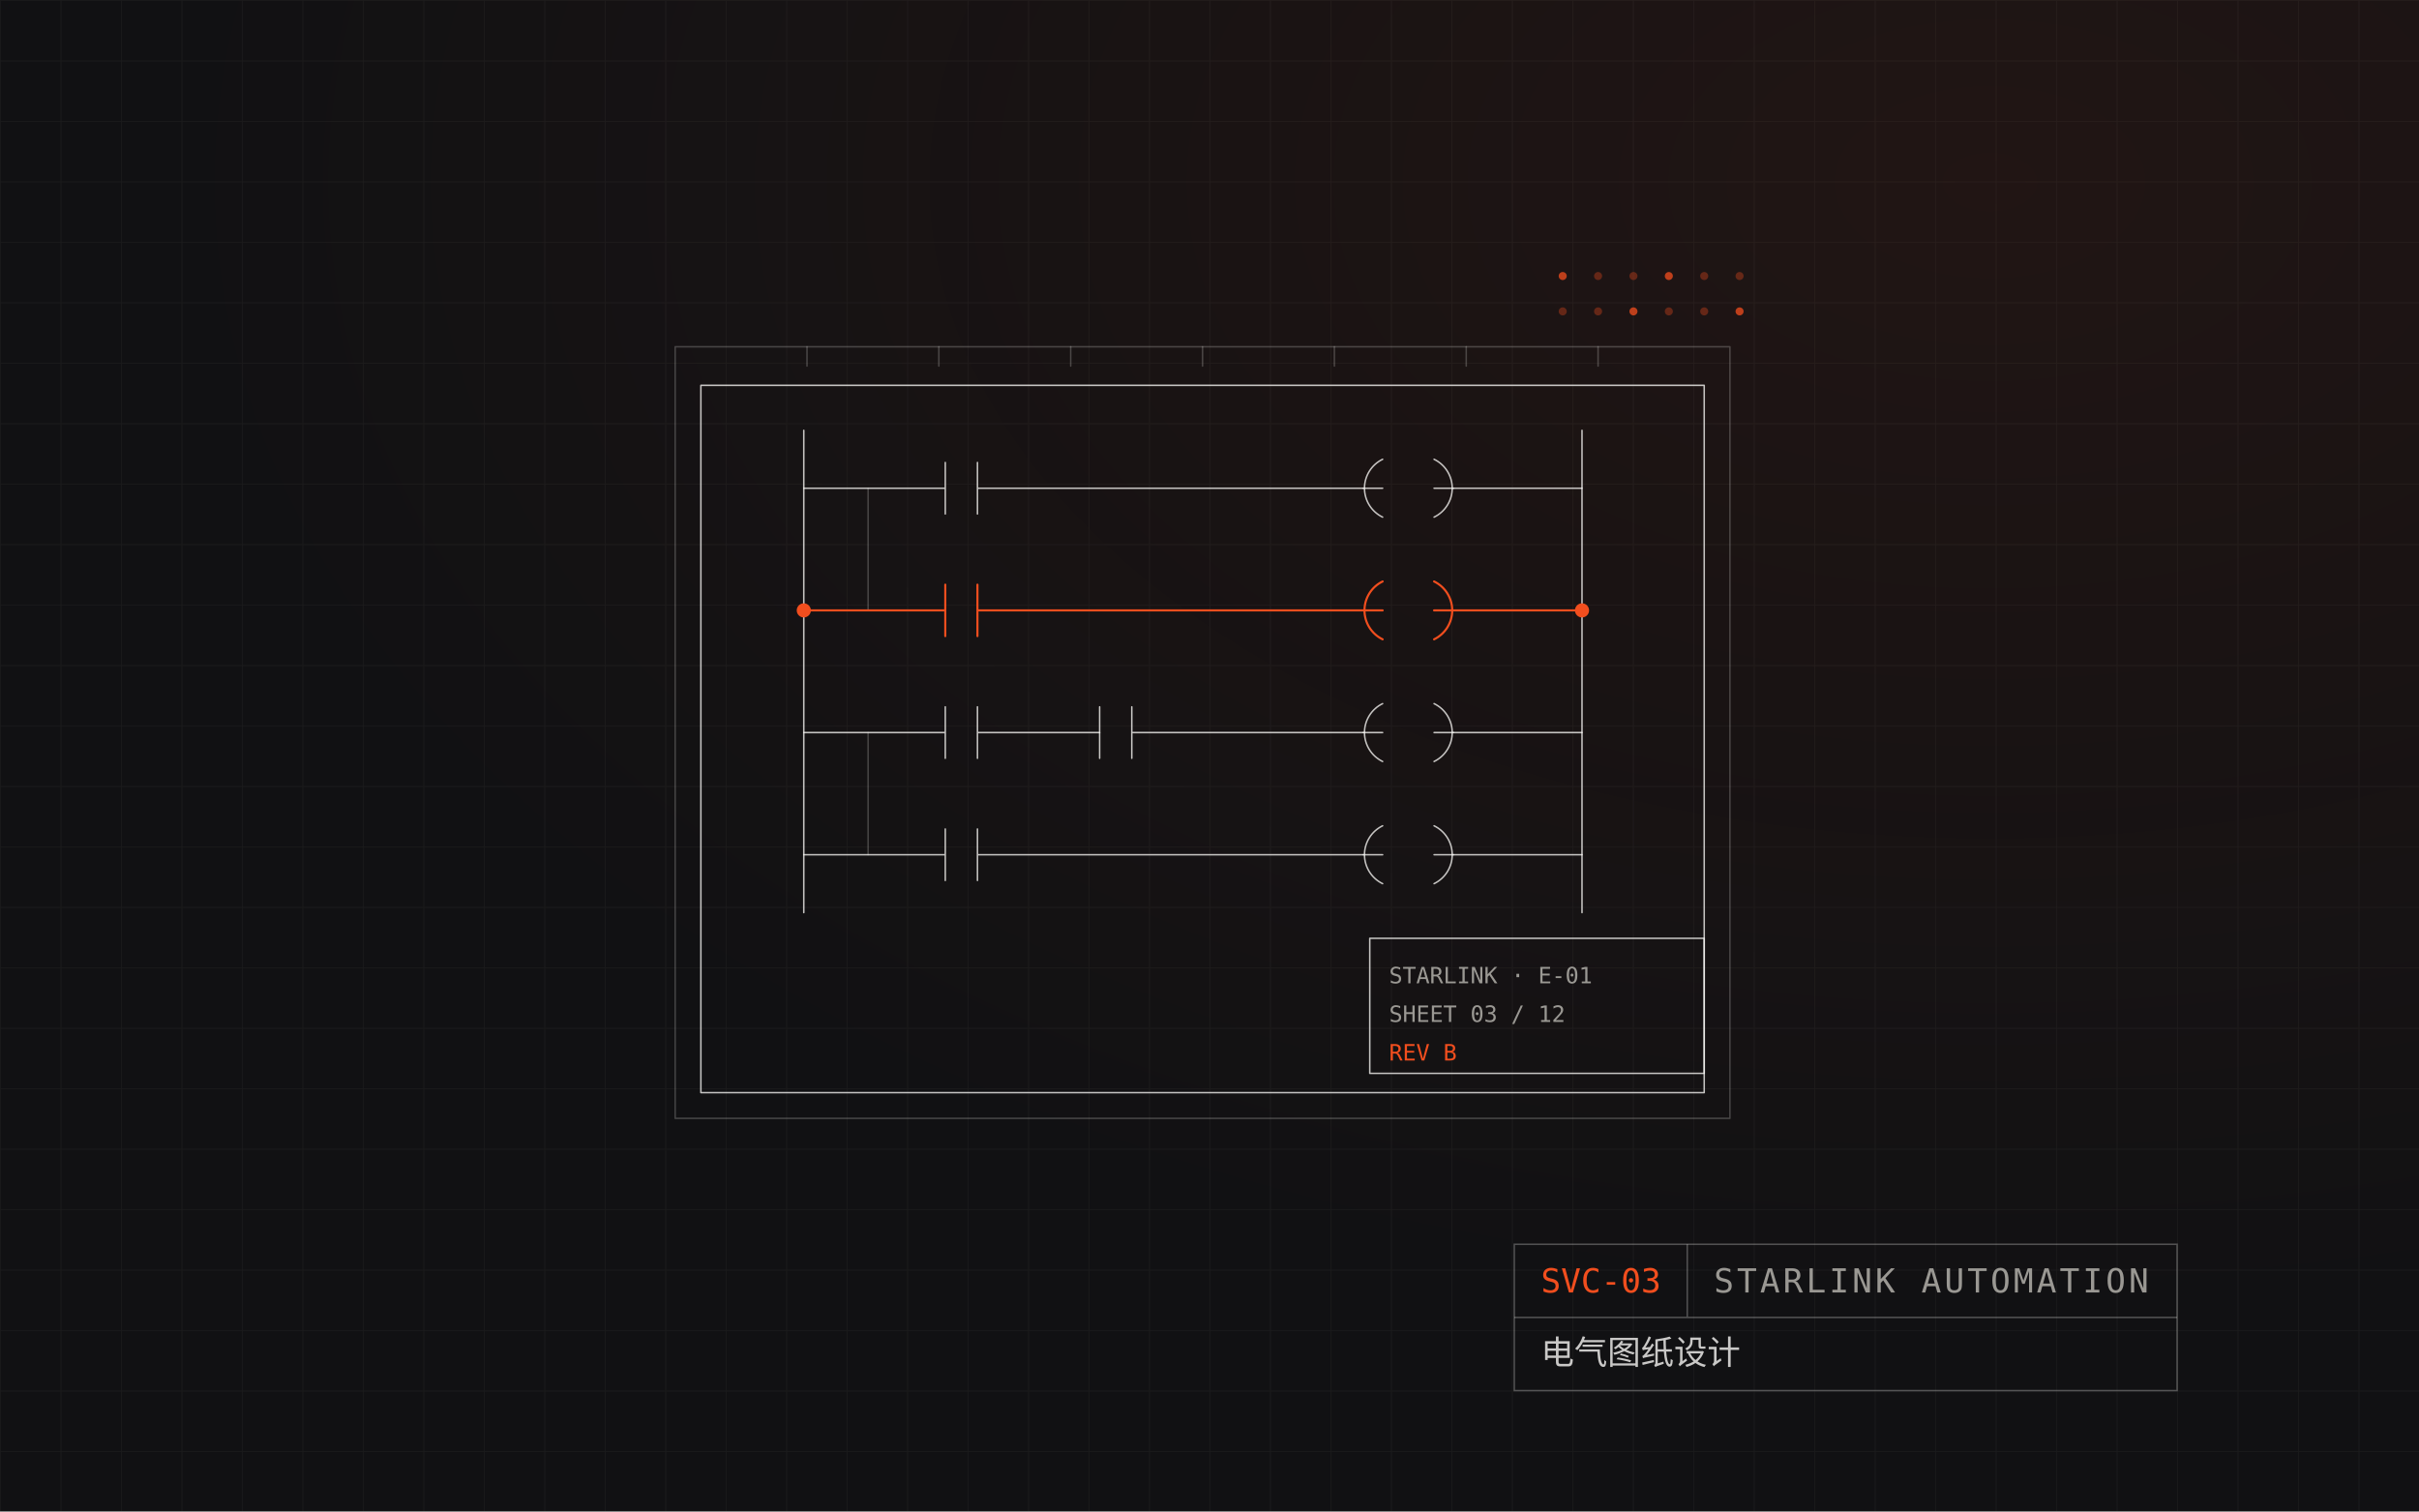
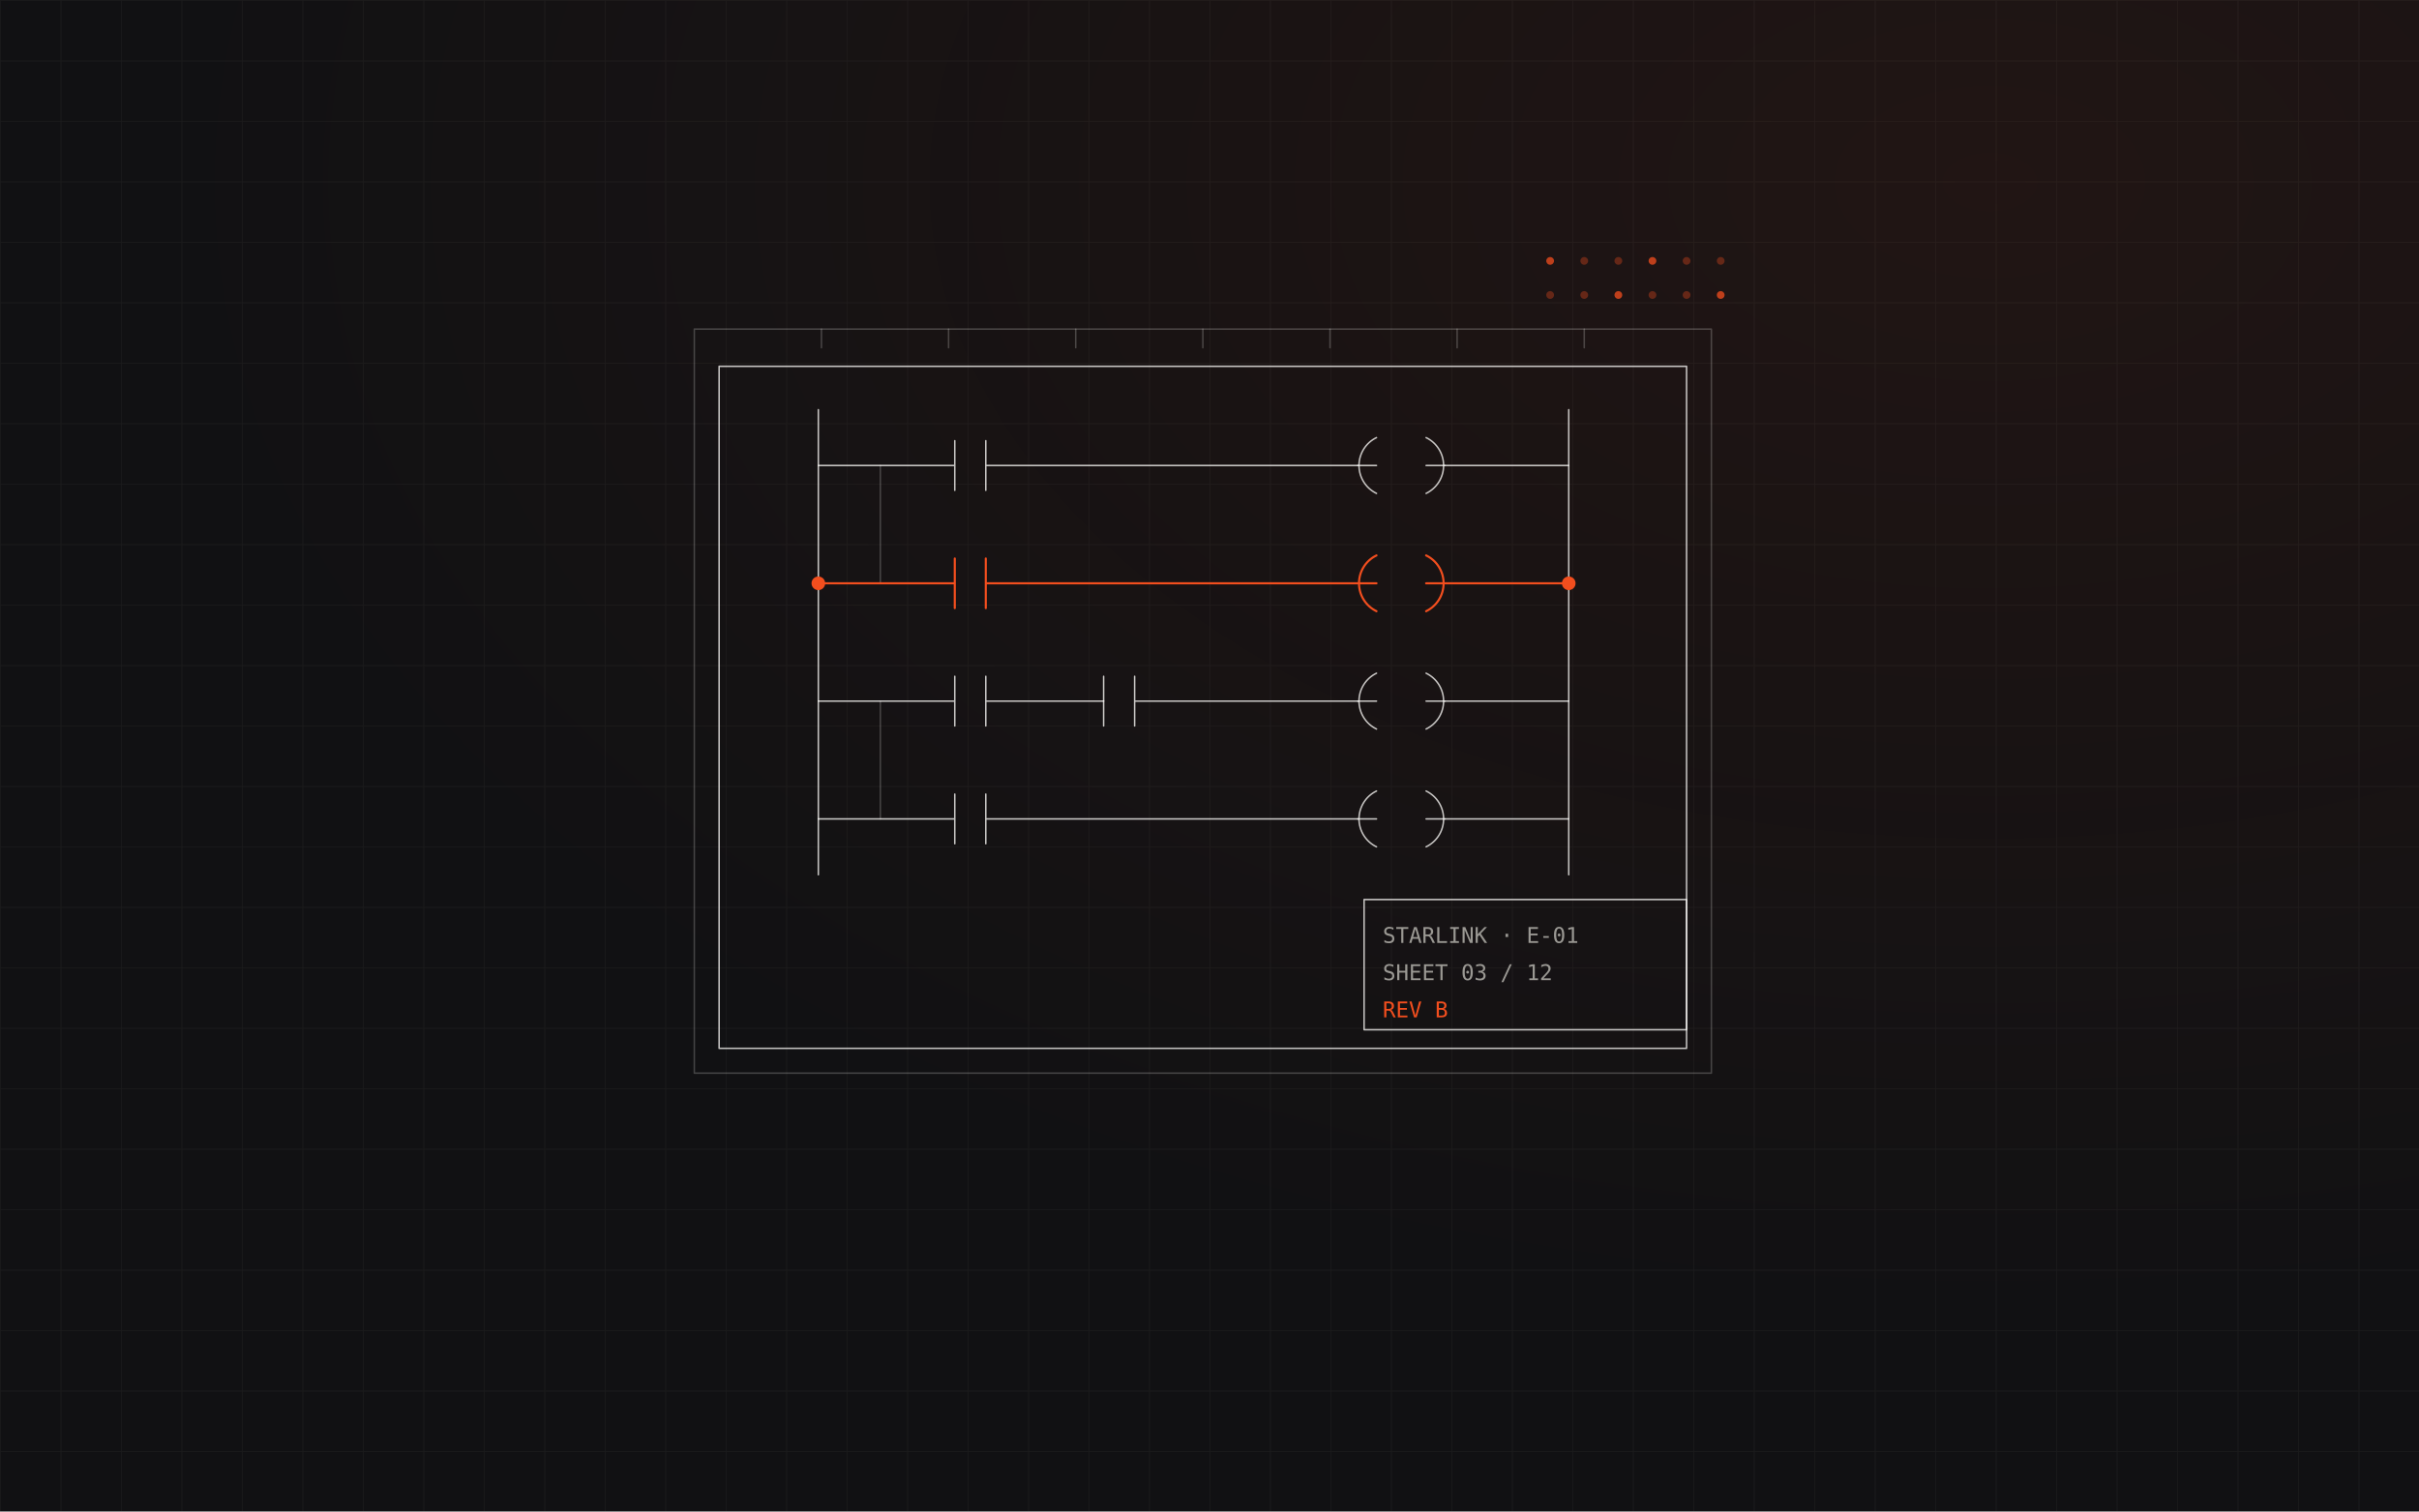
<svg xmlns="http://www.w3.org/2000/svg" width="1600" height="1000" viewBox="0 0 1600 1000" role="img" aria-label="电气图纸设计">
  <defs>
    <pattern id="g" width="40" height="40" patternUnits="userSpaceOnUse">
      <path d="M40 0H0V40" fill="none" stroke="rgba(247,246,243,0.045)" stroke-width="1" />
    </pattern>
    <radialGradient id="glow" cx="0.82" cy="0.12" r="0.75">
      <stop offset="0" stop-color="#f24e1e" stop-opacity="0.07" />
      <stop offset="1" stop-color="#f24e1e" stop-opacity="0" />
    </radialGradient>
  </defs>
  <rect width="1600" height="1000" fill="#111113" />
  <rect width="1600" height="1000" fill="url(#g)" />
  <rect width="1600" height="1000" fill="url(#glow)" />
-   <g transform="translate(370.0 165.6) scale(2.127)">
+   <g transform="translate(385.4 156.2) scale(2.051)">
    <g fill="none" stroke-linecap="round" stroke-linejoin="round">
      <g stroke="#f7f6f3" stroke-opacity="0.22" stroke-width="1">
        <path d="M36 30 L364 30 L364 270 L36 270 Z" vector-effect="non-scaling-stroke" />
        <path d="M77 30 L77 36" vector-effect="non-scaling-stroke" />
        <path d="M118 30 L118 36" vector-effect="non-scaling-stroke" />
        <path d="M159 30 L159 36" vector-effect="non-scaling-stroke" />
        <path d="M200 30 L200 36" vector-effect="non-scaling-stroke" />
        <path d="M241 30 L241 36" vector-effect="non-scaling-stroke" />
        <path d="M282 30 L282 36" vector-effect="non-scaling-stroke" />
        <path d="M323 30 L323 36" vector-effect="non-scaling-stroke" />
        <path d="M96 74 V112 M96 150 V188" vector-effect="non-scaling-stroke" />
      </g>
      <g stroke="#f7f6f3" stroke-opacity="0.78" stroke-width="1">
        <path d="M44 42 L356 42 L356 262 L44 262 Z" vector-effect="non-scaling-stroke" />
        <path d="M76 56 L76 206" vector-effect="non-scaling-stroke" />
        <path d="M318 56 L318 206" vector-effect="non-scaling-stroke" />
        <path d="M252 214 L356 214 L356 256 L252 256 Z" vector-effect="non-scaling-stroke" />
        <path d="M76 74 H120 M120 66 V82 M130 66 V82 M130 74 H250" vector-effect="non-scaling-stroke" />
        <path d="M256 65 A10 10 0 0 0 256 83 M272 65 A10 10 0 0 1 272 83 M278 74 H318" vector-effect="non-scaling-stroke" />
        <path d="M250 74 H256 M272 74 H278" vector-effect="non-scaling-stroke" />
        <path d="M76 150 H120 M120 142 V158 M130 142 V158 M130 150 H168" vector-effect="non-scaling-stroke" />
        <path d="M168 142 V158 M178 142 V158 M178 150 H250" vector-effect="non-scaling-stroke" />
        <path d="M256 141 A10 10 0 0 0 256 159 M272 141 A10 10 0 0 1 272 159 M278 150 H318" vector-effect="non-scaling-stroke" />
        <path d="M250 150 H256 M272 150 H278" vector-effect="non-scaling-stroke" />
        <path d="M76 188 H120 M120 180 V196 M130 180 V196 M130 188 H250" vector-effect="non-scaling-stroke" />
        <path d="M256 179 A10 10 0 0 0 256 197 M272 179 A10 10 0 0 1 272 197 M278 188 H318" vector-effect="non-scaling-stroke" />
        <path d="M250 188 H256 M272 188 H278" vector-effect="non-scaling-stroke" />
      </g>
      <g stroke="#f24e1e" stroke-opacity="1" stroke-width="1.4">
        <path d="M76 112 H120 M120 104 V120 M130 104 V120 M130 112 H250" vector-effect="non-scaling-stroke" />
        <path d="M256 103 A10 10 0 0 0 256 121 M272 103 A10 10 0 0 1 272 121 M278 112 H318 M250 112 H256 M272 112 H278" vector-effect="non-scaling-stroke" />
      </g>
    </g>
    <circle cx="312" cy="8" r="1.25" fill="#f24e1e" fill-opacity="0.75" />
    <circle cx="323" cy="8" r="1.25" fill="#f24e1e" fill-opacity="0.34" />
    <circle cx="334" cy="8" r="1.25" fill="#f24e1e" fill-opacity="0.34" />
    <circle cx="345" cy="8" r="1.25" fill="#f24e1e" fill-opacity="0.75" />
    <circle cx="356" cy="8" r="1.25" fill="#f24e1e" fill-opacity="0.34" />
    <circle cx="367" cy="8" r="1.25" fill="#f24e1e" fill-opacity="0.34" />
    <circle cx="312" cy="19" r="1.25" fill="#f24e1e" fill-opacity="0.34" />
    <circle cx="323" cy="19" r="1.25" fill="#f24e1e" fill-opacity="0.34" />
    <circle cx="334" cy="19" r="1.25" fill="#f24e1e" fill-opacity="0.75" />
    <circle cx="345" cy="19" r="1.25" fill="#f24e1e" fill-opacity="0.34" />
    <circle cx="356" cy="19" r="1.25" fill="#f24e1e" fill-opacity="0.34" />
    <circle cx="367" cy="19" r="1.25" fill="#f24e1e" fill-opacity="0.75" />
    <circle cx="76" cy="112" r="2.2" fill="#f24e1e" />
    <circle cx="318" cy="112" r="2.2" fill="#f24e1e" />
    <text x="258" y="228" font-size="7" font-family="ui-monospace,SFMono-Regular,Menlo,Consolas,monospace" fill="#9a9893">STARLINK · E-01</text>
    <text x="258" y="240" font-size="7" font-family="ui-monospace,SFMono-Regular,Menlo,Consolas,monospace" fill="#9a9893">SHEET 03 / 12</text>
    <text x="258" y="252" font-size="7" font-family="ui-monospace,SFMono-Regular,Menlo,Consolas,monospace" fill="#f24e1e">REV B</text>
  </g>
-   <g fill="none" stroke="rgba(247,246,243,0.28)" stroke-width="1">
-     <rect x="1001.6" y="823.2" width="438.4" height="96.8" />
-     <path d="M1001.6 871.6H1440.0M1116.0 823.2V871.6" />
-   </g>
-   <g font-size="22.0">
-     <text x="1019.2" y="855.1" font-family="ui-monospace,SFMono-Regular,Menlo,Consolas,monospace" fill="#f24e1e">SVC-03</text>
-     <text x="1133.6" y="855.1" font-family="ui-monospace,SFMono-Regular,Menlo,Consolas,monospace" letter-spacing="2" fill="#9a9893">STARLINK AUTOMATION</text>
-     <text x="1019.2" y="902.6" font-family="-apple-system,'PingFang SC','Noto Sans SC','Microsoft YaHei',sans-serif" fill="#f7f6f3" fill-opacity="0.8">电气图纸设计</text>
-   </g>
</svg>
